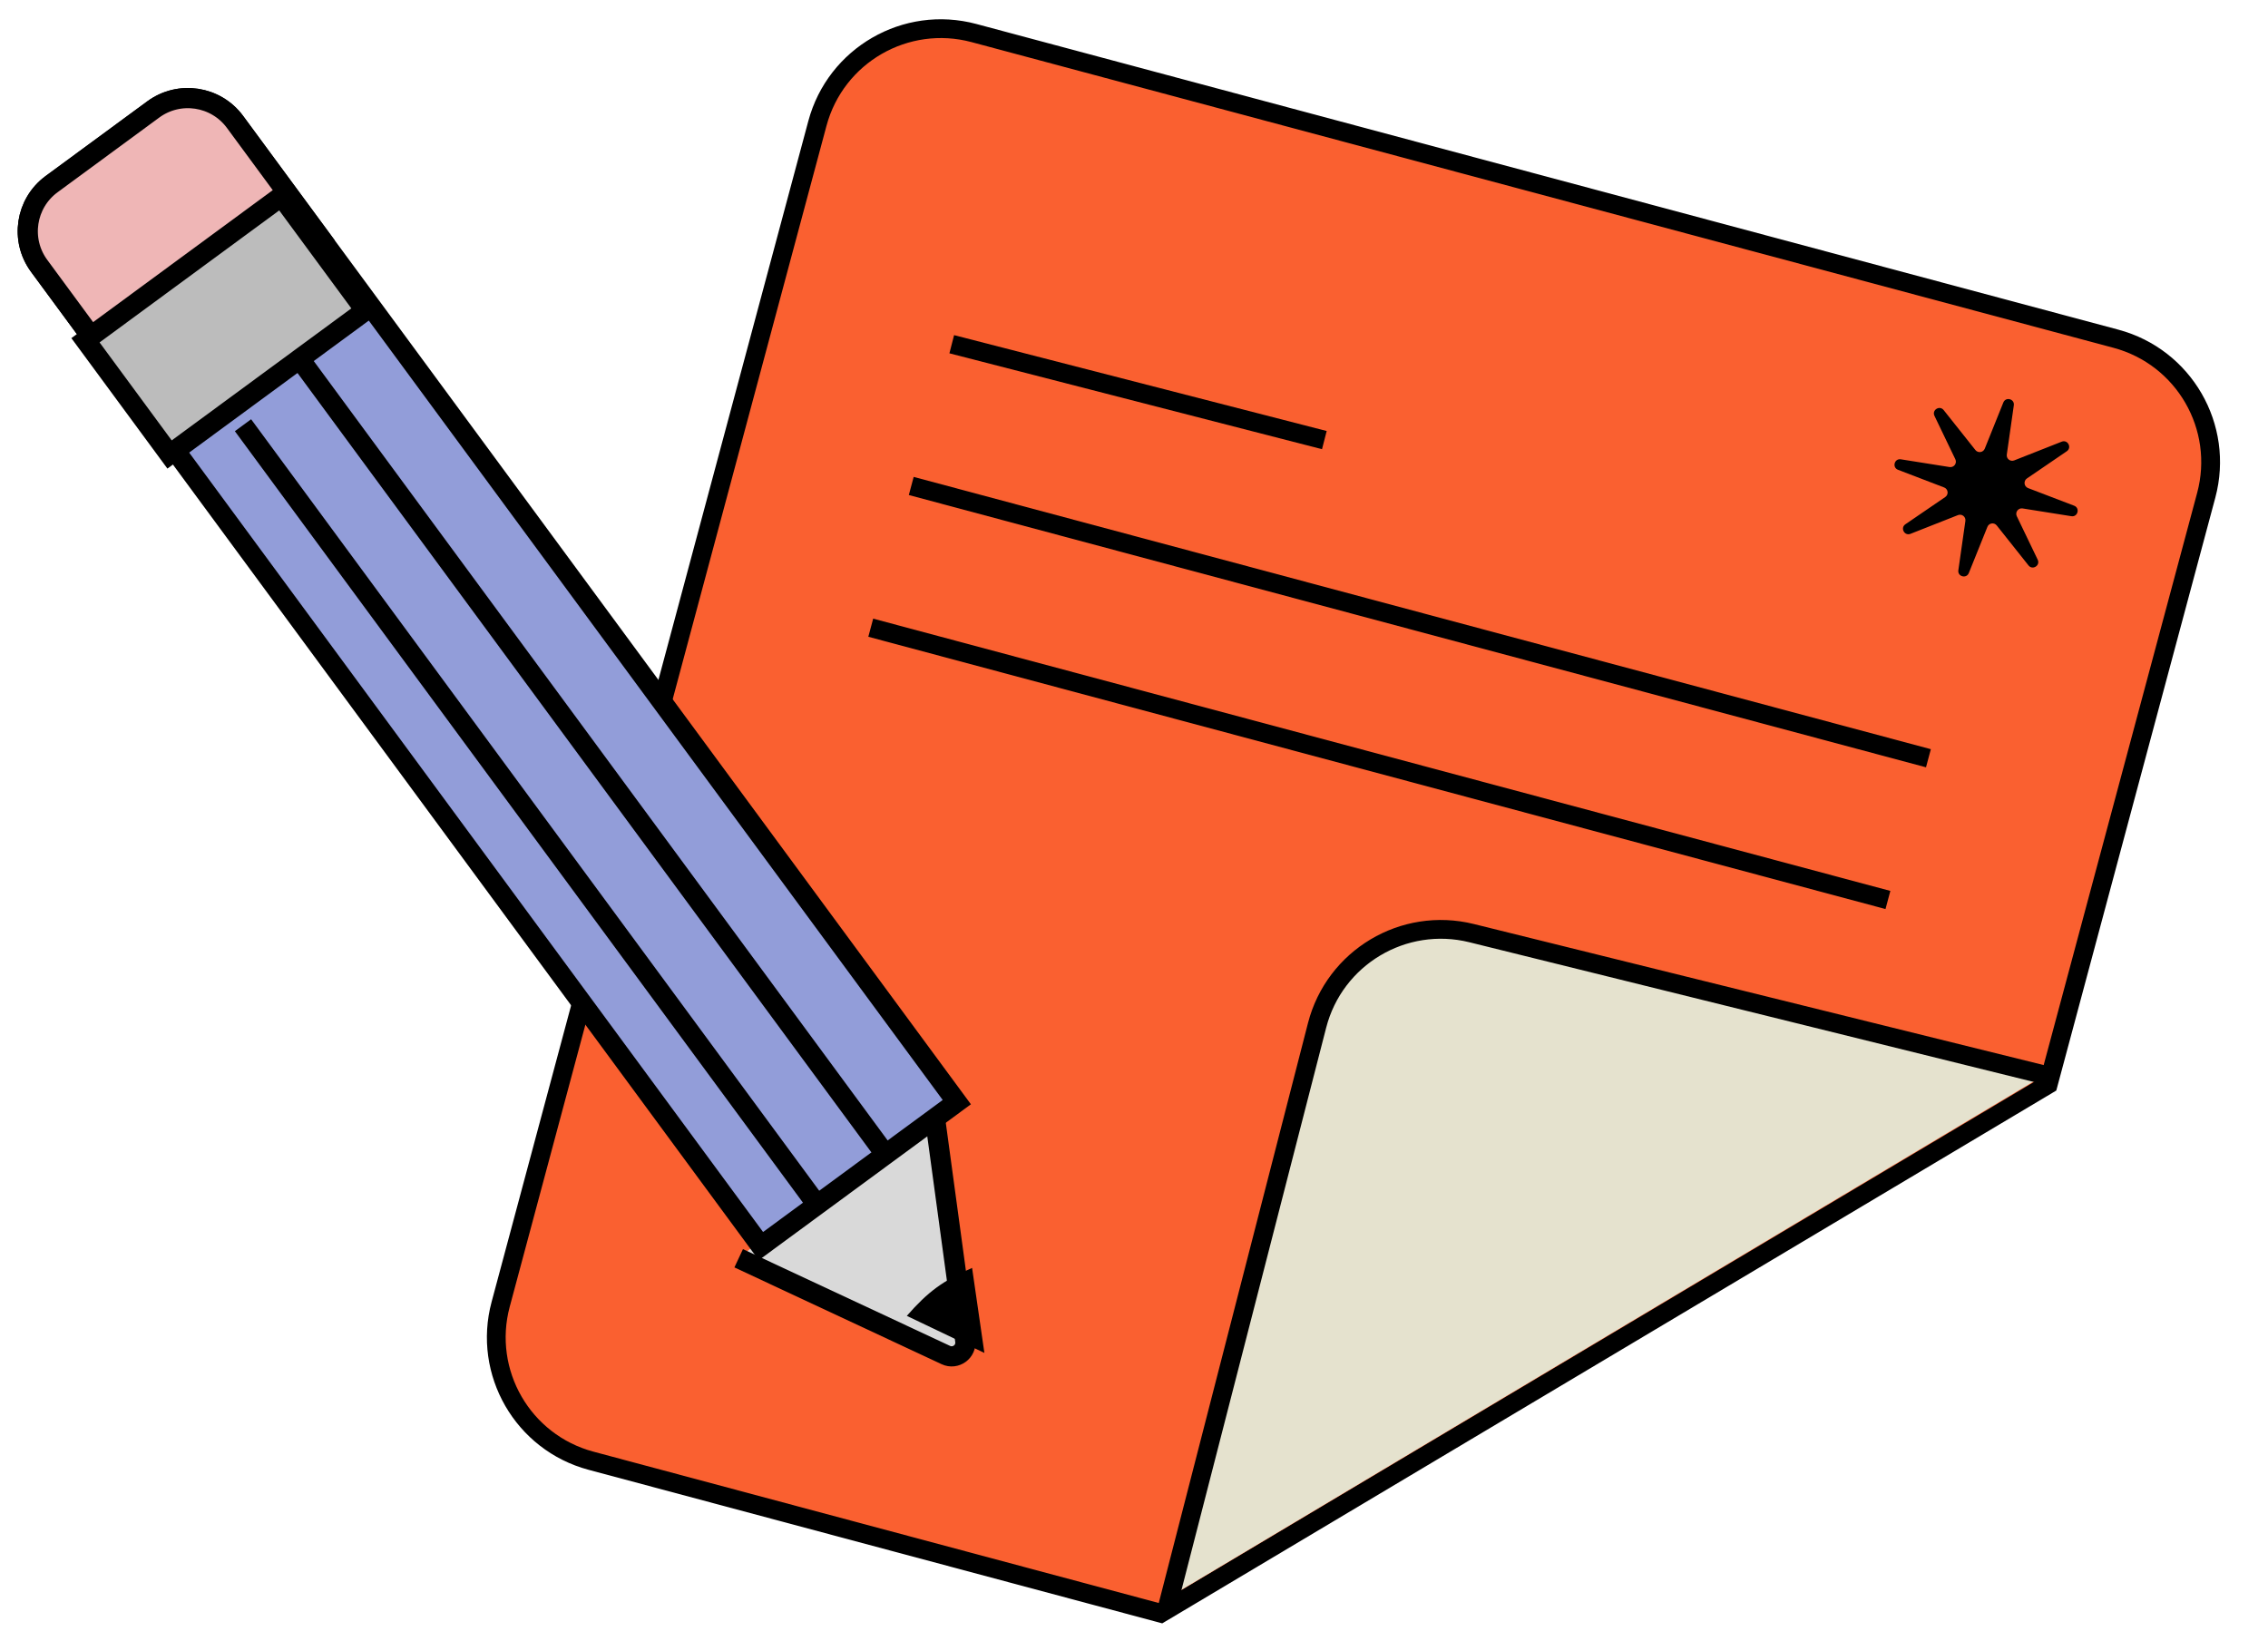
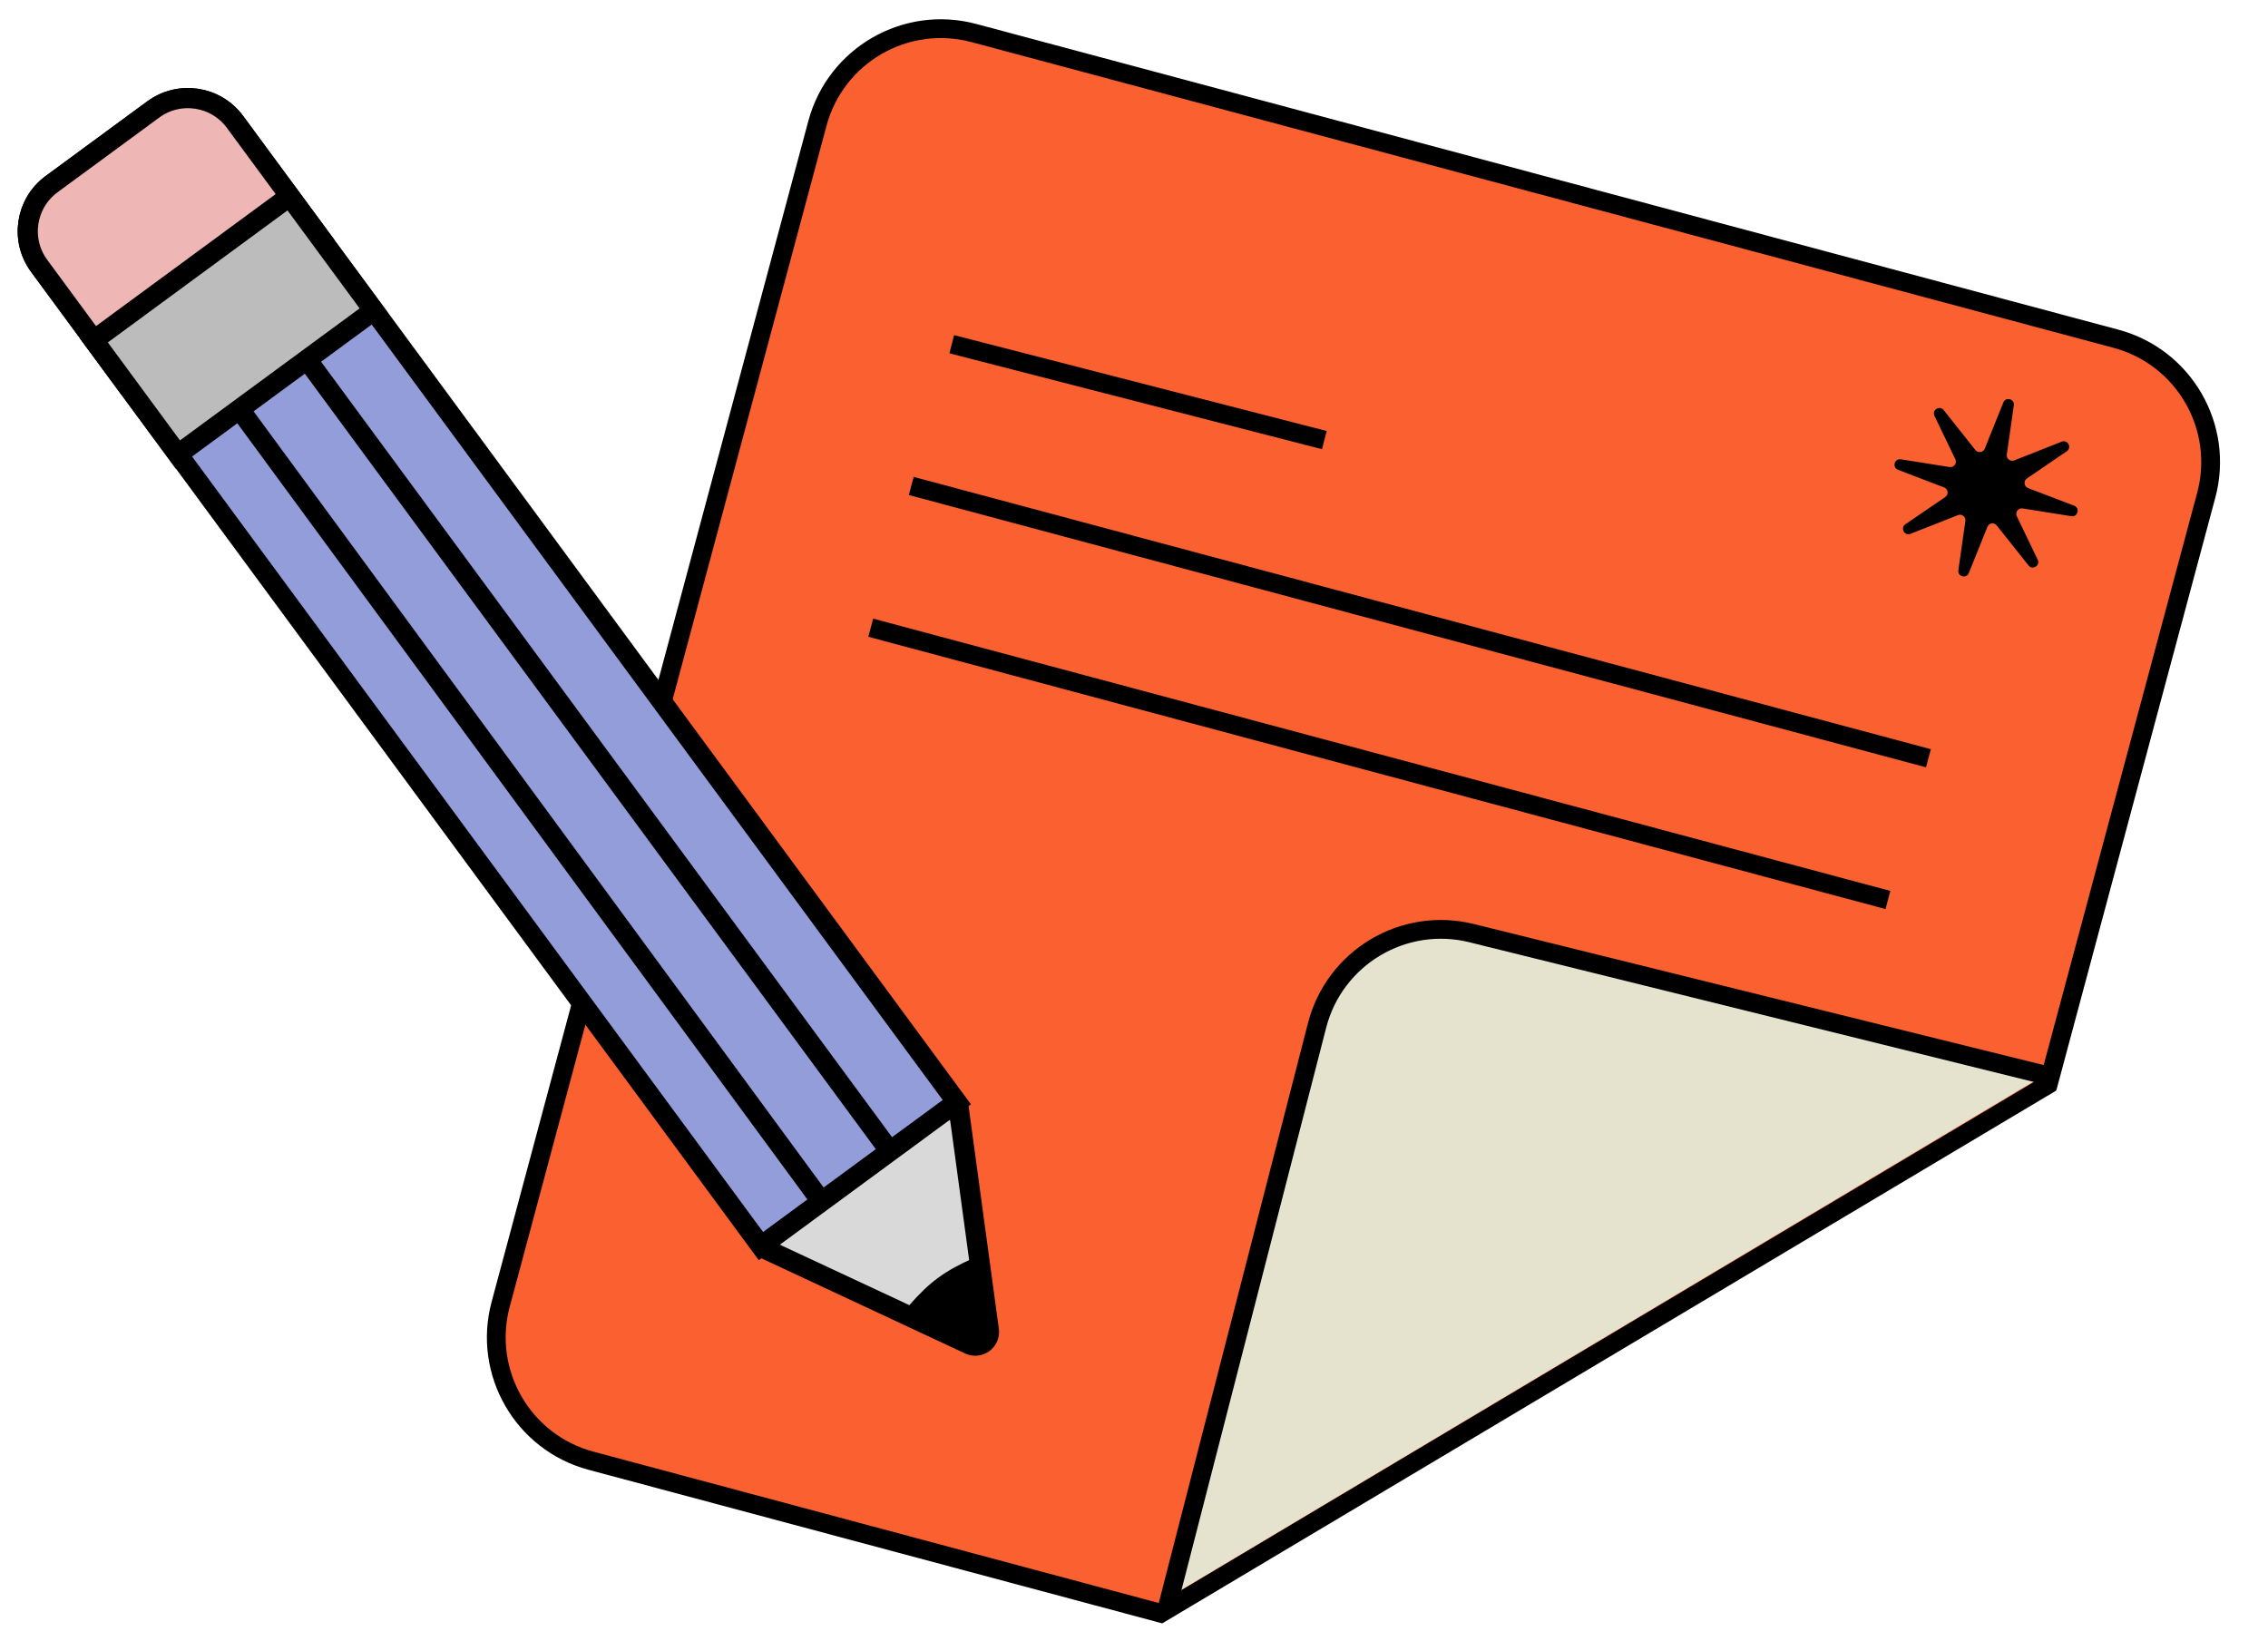
<svg xmlns="http://www.w3.org/2000/svg" width="112" height="81" viewBox="0 0 112 81" fill="none">
  <path fill-rule="evenodd" clip-rule="evenodd" d="M48.095 1.632C44.729 0.73 41.268 2.728 40.366 6.094L24.725 64.414C23.822 67.78 25.819 71.239 29.185 72.14L57.326 79.674L101.146 53.557L108.951 24.455C109.853 21.089 107.856 17.63 104.49 16.729L48.095 1.632Z" fill="#FA6030" />
  <path d="M40.366 6.094L39.918 5.974L40.366 6.094ZM48.095 1.632L47.975 2.079L48.095 1.632ZM24.725 64.414L25.172 64.534L24.725 64.414ZM29.185 72.14L29.305 71.692L29.185 72.14ZM57.326 79.674L57.206 80.121L57.395 80.172L57.563 80.072L57.326 79.674ZM101.146 53.557L101.383 53.955L101.545 53.858L101.594 53.677L101.146 53.557ZM104.49 16.729L104.61 16.281L104.49 16.729ZM40.814 6.214C41.65 3.096 44.856 1.245 47.975 2.079L48.215 1.184C44.601 0.216 40.887 2.361 39.918 5.974L40.814 6.214ZM25.172 64.534L40.814 6.214L39.918 5.974L24.277 64.294L25.172 64.534ZM29.305 71.692C26.186 70.857 24.336 67.653 25.172 64.534L24.277 64.294C23.308 67.907 25.451 71.621 29.065 72.588L29.305 71.692ZM57.446 79.226L29.305 71.692L29.065 72.588L57.206 80.121L57.446 79.226ZM57.563 80.072L101.383 53.955L100.908 53.158L57.089 79.275L57.563 80.072ZM108.503 24.335L100.698 53.437L101.594 53.677L109.399 24.575L108.503 24.335ZM104.37 17.177C107.489 18.012 109.339 21.216 108.503 24.335L109.399 24.575C110.367 20.962 108.224 17.248 104.61 16.281L104.37 17.177ZM47.975 2.079L104.37 17.177L104.61 16.281L48.215 1.184L47.975 2.079Z" fill="black" />
  <path d="M47 17L65.4 21.735" stroke="black" stroke-width="0.927" />
  <path d="M45 24L95.231 37.447" stroke="black" stroke-width="0.927" />
  <path d="M43 31L93.231 44.447" stroke="black" stroke-width="0.927" />
  <path fill-rule="evenodd" clip-rule="evenodd" d="M58.311 78.535L65.306 50.877C66.16 47.499 69.592 45.452 72.971 46.305L100.631 53.288L58.311 78.535Z" fill="#E5E2CE" />
  <path d="M100.853 53.06L72.671 46.084C69.309 45.252 65.904 47.285 65.041 50.639L57.635 79.424" stroke="black" stroke-width="0.927" />
-   <path d="M46.504 67.317C46.992 67.547 47.54 67.144 47.465 66.611L46.014 56.328C45.942 55.821 45.354 55.573 44.941 55.877L36.999 61.714C36.586 62.017 36.648 62.651 37.111 62.871L46.504 67.317Z" fill="#D9D9D9" />
-   <path d="M46.147 55.035L47.667 66.217C47.74 66.748 47.195 67.148 46.709 66.921L36.478 62.142" stroke="black" stroke-width="0.996" />
-   <path d="M11.607 6.022C10.661 4.737 8.852 4.461 7.567 5.406L2.548 9.094C1.263 10.039 0.988 11.846 1.934 13.131L37.577 61.54L47.25 54.431L11.607 6.022Z" fill="#929DD9" stroke="black" stroke-width="0.996" />
+   <path d="M47.668 66.788C48.156 67.019 48.705 66.616 48.629 66.082L47.178 55.8C47.106 55.292 46.518 55.045 46.105 55.349L38.164 61.185C37.751 61.489 37.812 62.123 38.275 62.342L47.668 66.788Z" fill="#D9D9D9" />
+   <path d="M47.312 54.507L48.832 65.689C48.904 66.219 48.36 66.62 47.874 66.393L37.643 61.614" stroke="black" stroke-width="0.996" />
+   <path d="M7.567 5.406L2.548 9.094C1.263 10.039 0.988 11.846 1.934 13.131L37.577 61.54L47.25 54.431L11.607 6.022C10.661 4.737 8.852 4.461 7.567 5.406Z" fill="#929DD9" stroke="black" stroke-width="0.996" />
  <path d="M11.607 6.022C10.661 4.737 8.852 4.461 7.567 5.406L2.548 9.094C1.263 10.039 0.988 11.846 1.934 13.131L6.153 18.861L15.826 11.752L11.607 6.022Z" fill="#EFB6B6" stroke="black" stroke-width="0.996" />
-   <rect x="-0.106" y="0.696" width="12.005" height="7.004" transform="matrix(-0.805784 0.59221 0.592908 0.80527 13.3962 9.19821)" fill="#BCBCBC" stroke="black" stroke-width="0.996" />
-   <path d="M48.612 66.816L48.004 62.617C46.539 63.27 45.837 63.783 44.781 64.986L48.612 66.816Z" fill="black" />
-   <path d="M15 18L43.46 56.653" stroke="black" stroke-width="0.996" />
-   <path d="M12 21L40.46 59.653" stroke="black" stroke-width="0.996" />
+   <rect x="-0.106" y="0.696" width="12.005" height="7.004" transform="matrix(-0.805784 0.59221 0.592908 0.80527 13.8047 9.19821)" fill="#BCBCBC" stroke="black" stroke-width="0.996" />
+   <path d="M48.706 66.321L48.098 62.122C46.634 62.775 45.932 63.288 44.875 64.491L48.706 66.321Z" fill="black" />
+   <path d="M15.336 18L43.795 56.653" stroke="black" stroke-width="0.996" />
+   <path d="M12.072 20.543L40.795 59.653" stroke="black" stroke-width="0.996" />
  <path d="M98.93 19.878C99.049 19.582 99.493 19.701 99.448 20.016L99.101 22.45C99.072 22.654 99.274 22.814 99.467 22.738L101.812 21.813C102.111 21.695 102.328 22.105 102.063 22.286L100.095 23.629C99.916 23.752 99.948 24.026 100.151 24.104L102.427 24.975C102.729 25.091 102.608 25.544 102.288 25.493L99.881 25.11C99.666 25.076 99.501 25.298 99.595 25.494L100.627 27.64C100.766 27.929 100.372 28.176 100.173 27.924L98.605 25.951C98.476 25.789 98.221 25.826 98.144 26.018L97.226 28.299C97.107 28.595 96.664 28.476 96.709 28.161L97.056 25.727C97.085 25.522 96.882 25.363 96.69 25.439L94.345 26.364C94.046 26.482 93.828 26.072 94.094 25.891L96.061 24.547C96.241 24.425 96.209 24.151 96.005 24.073L93.73 23.202C93.427 23.086 93.549 22.633 93.869 22.684L96.275 23.066C96.49 23.1 96.655 22.879 96.561 22.683L95.529 20.537C95.39 20.247 95.784 20.001 95.984 20.253L97.551 22.226C97.68 22.387 97.936 22.35 98.013 22.158L98.93 19.878Z" fill="black" />
</svg>
